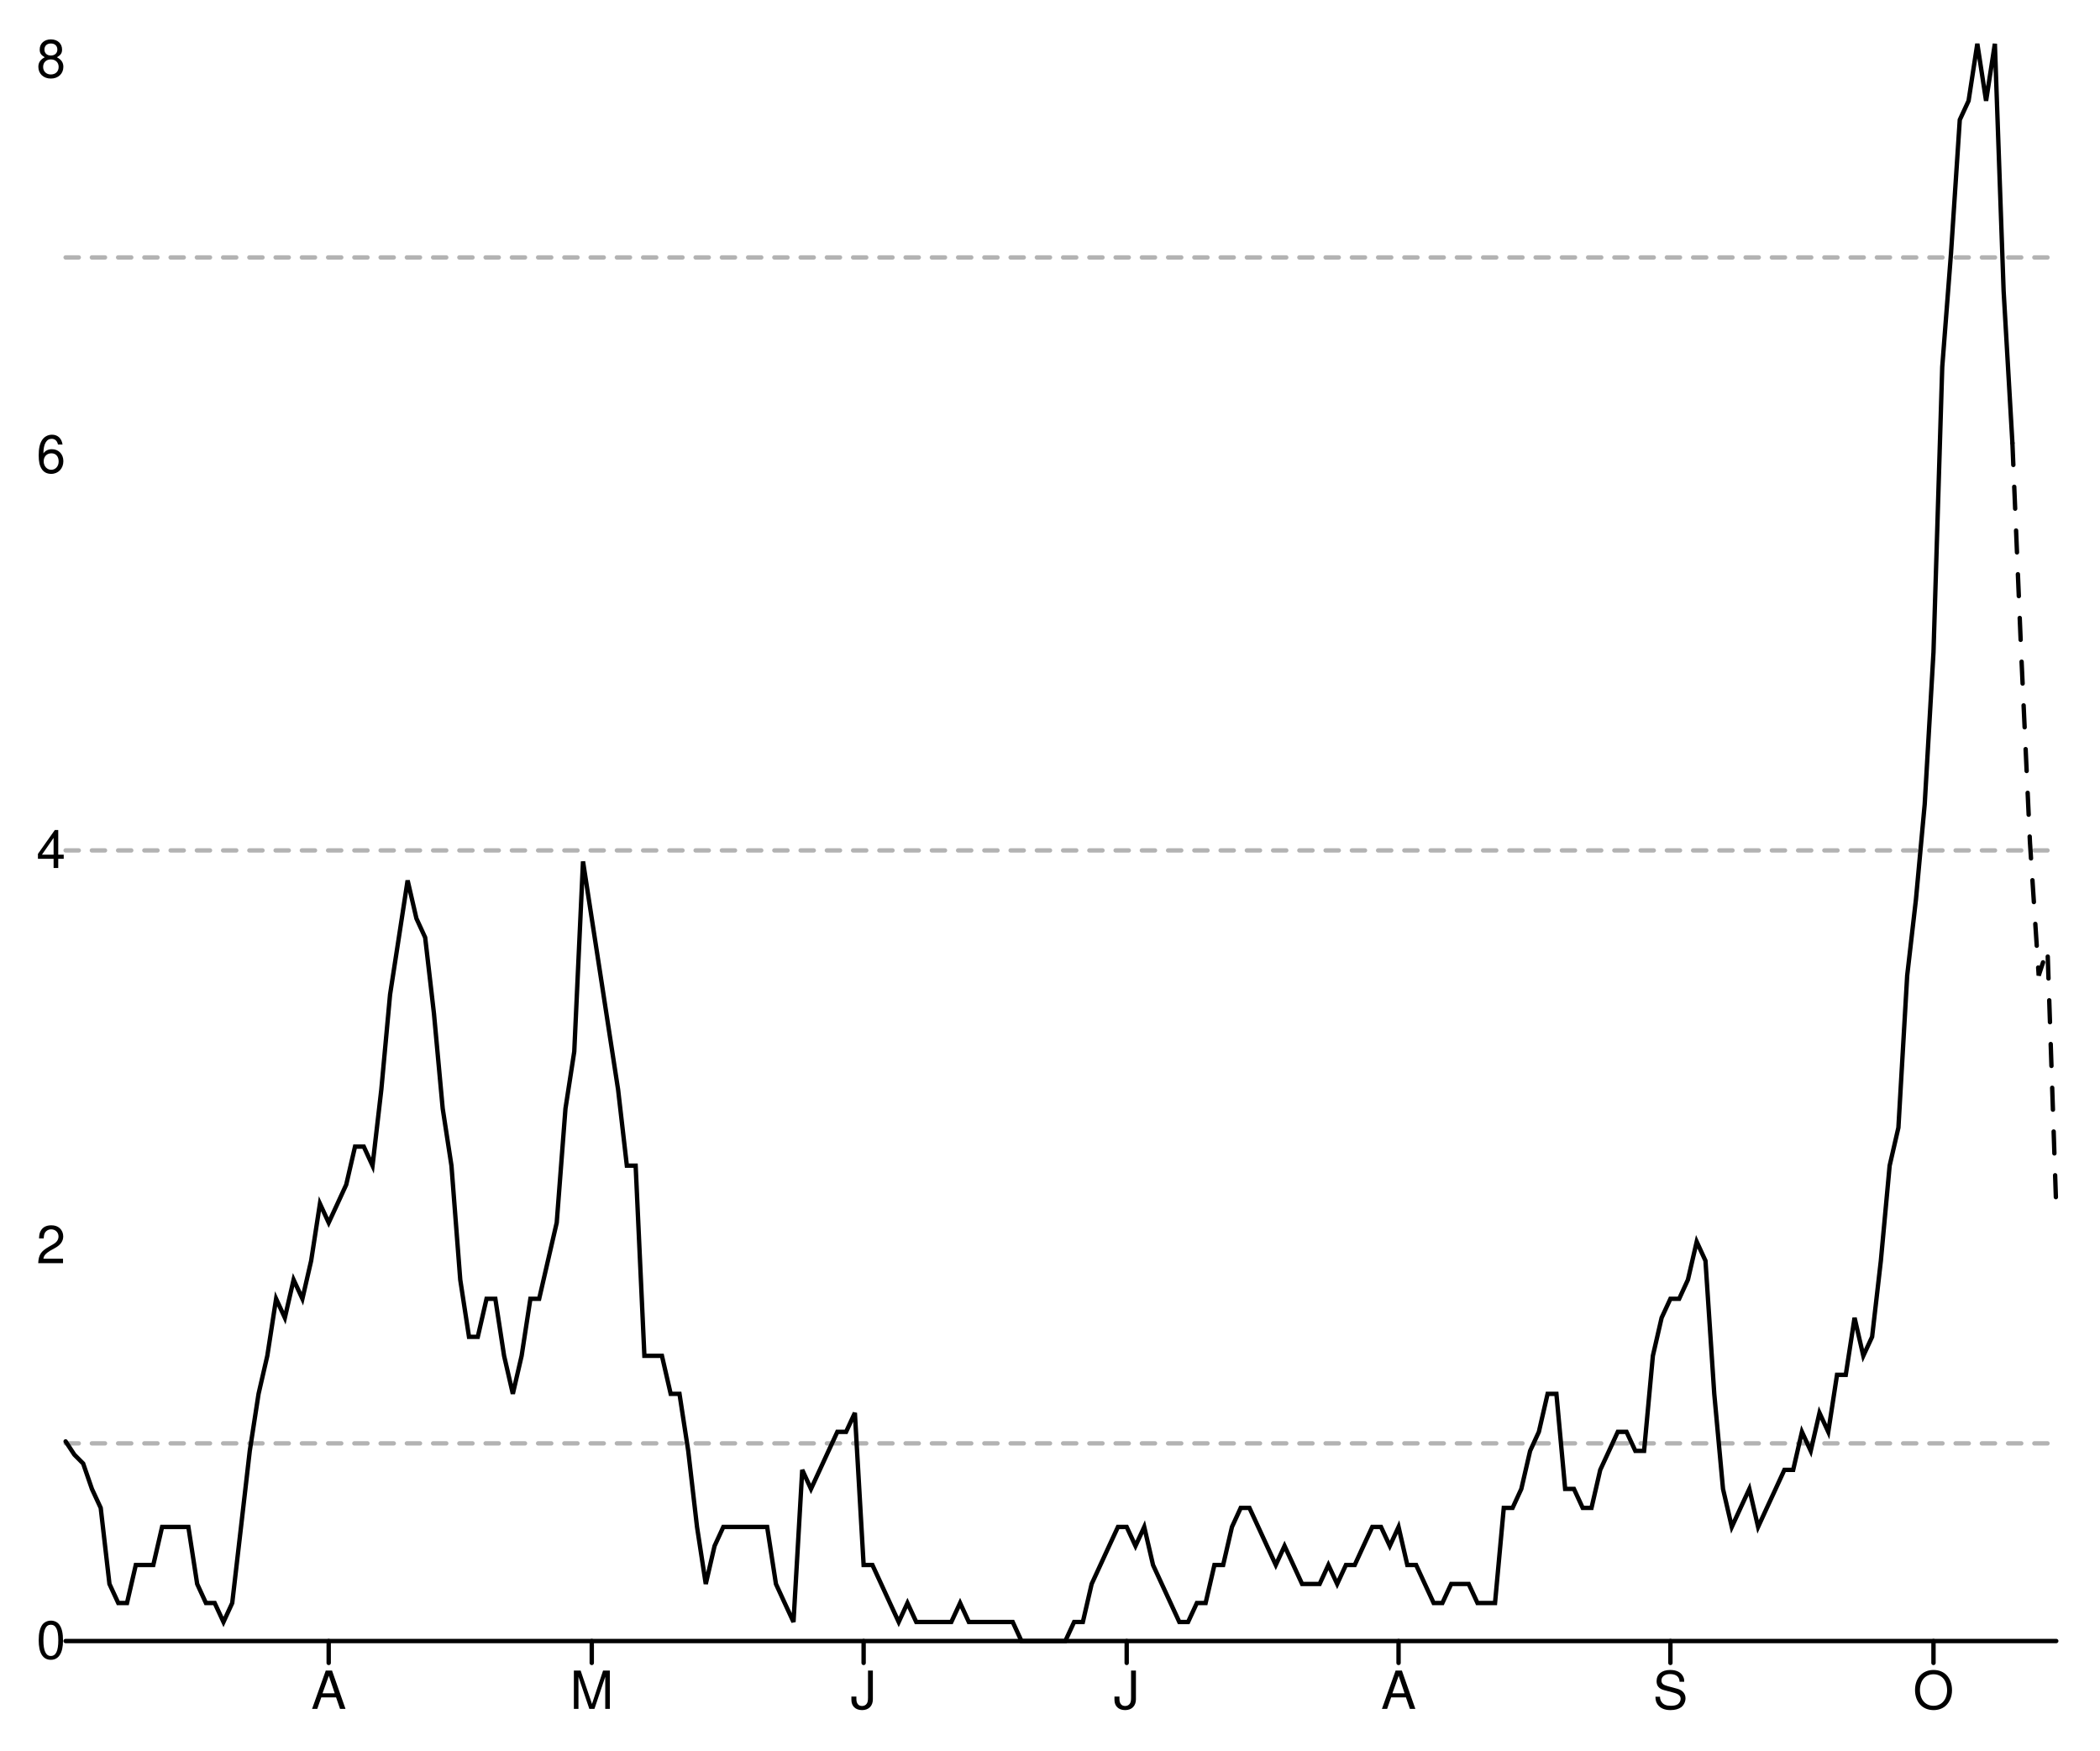
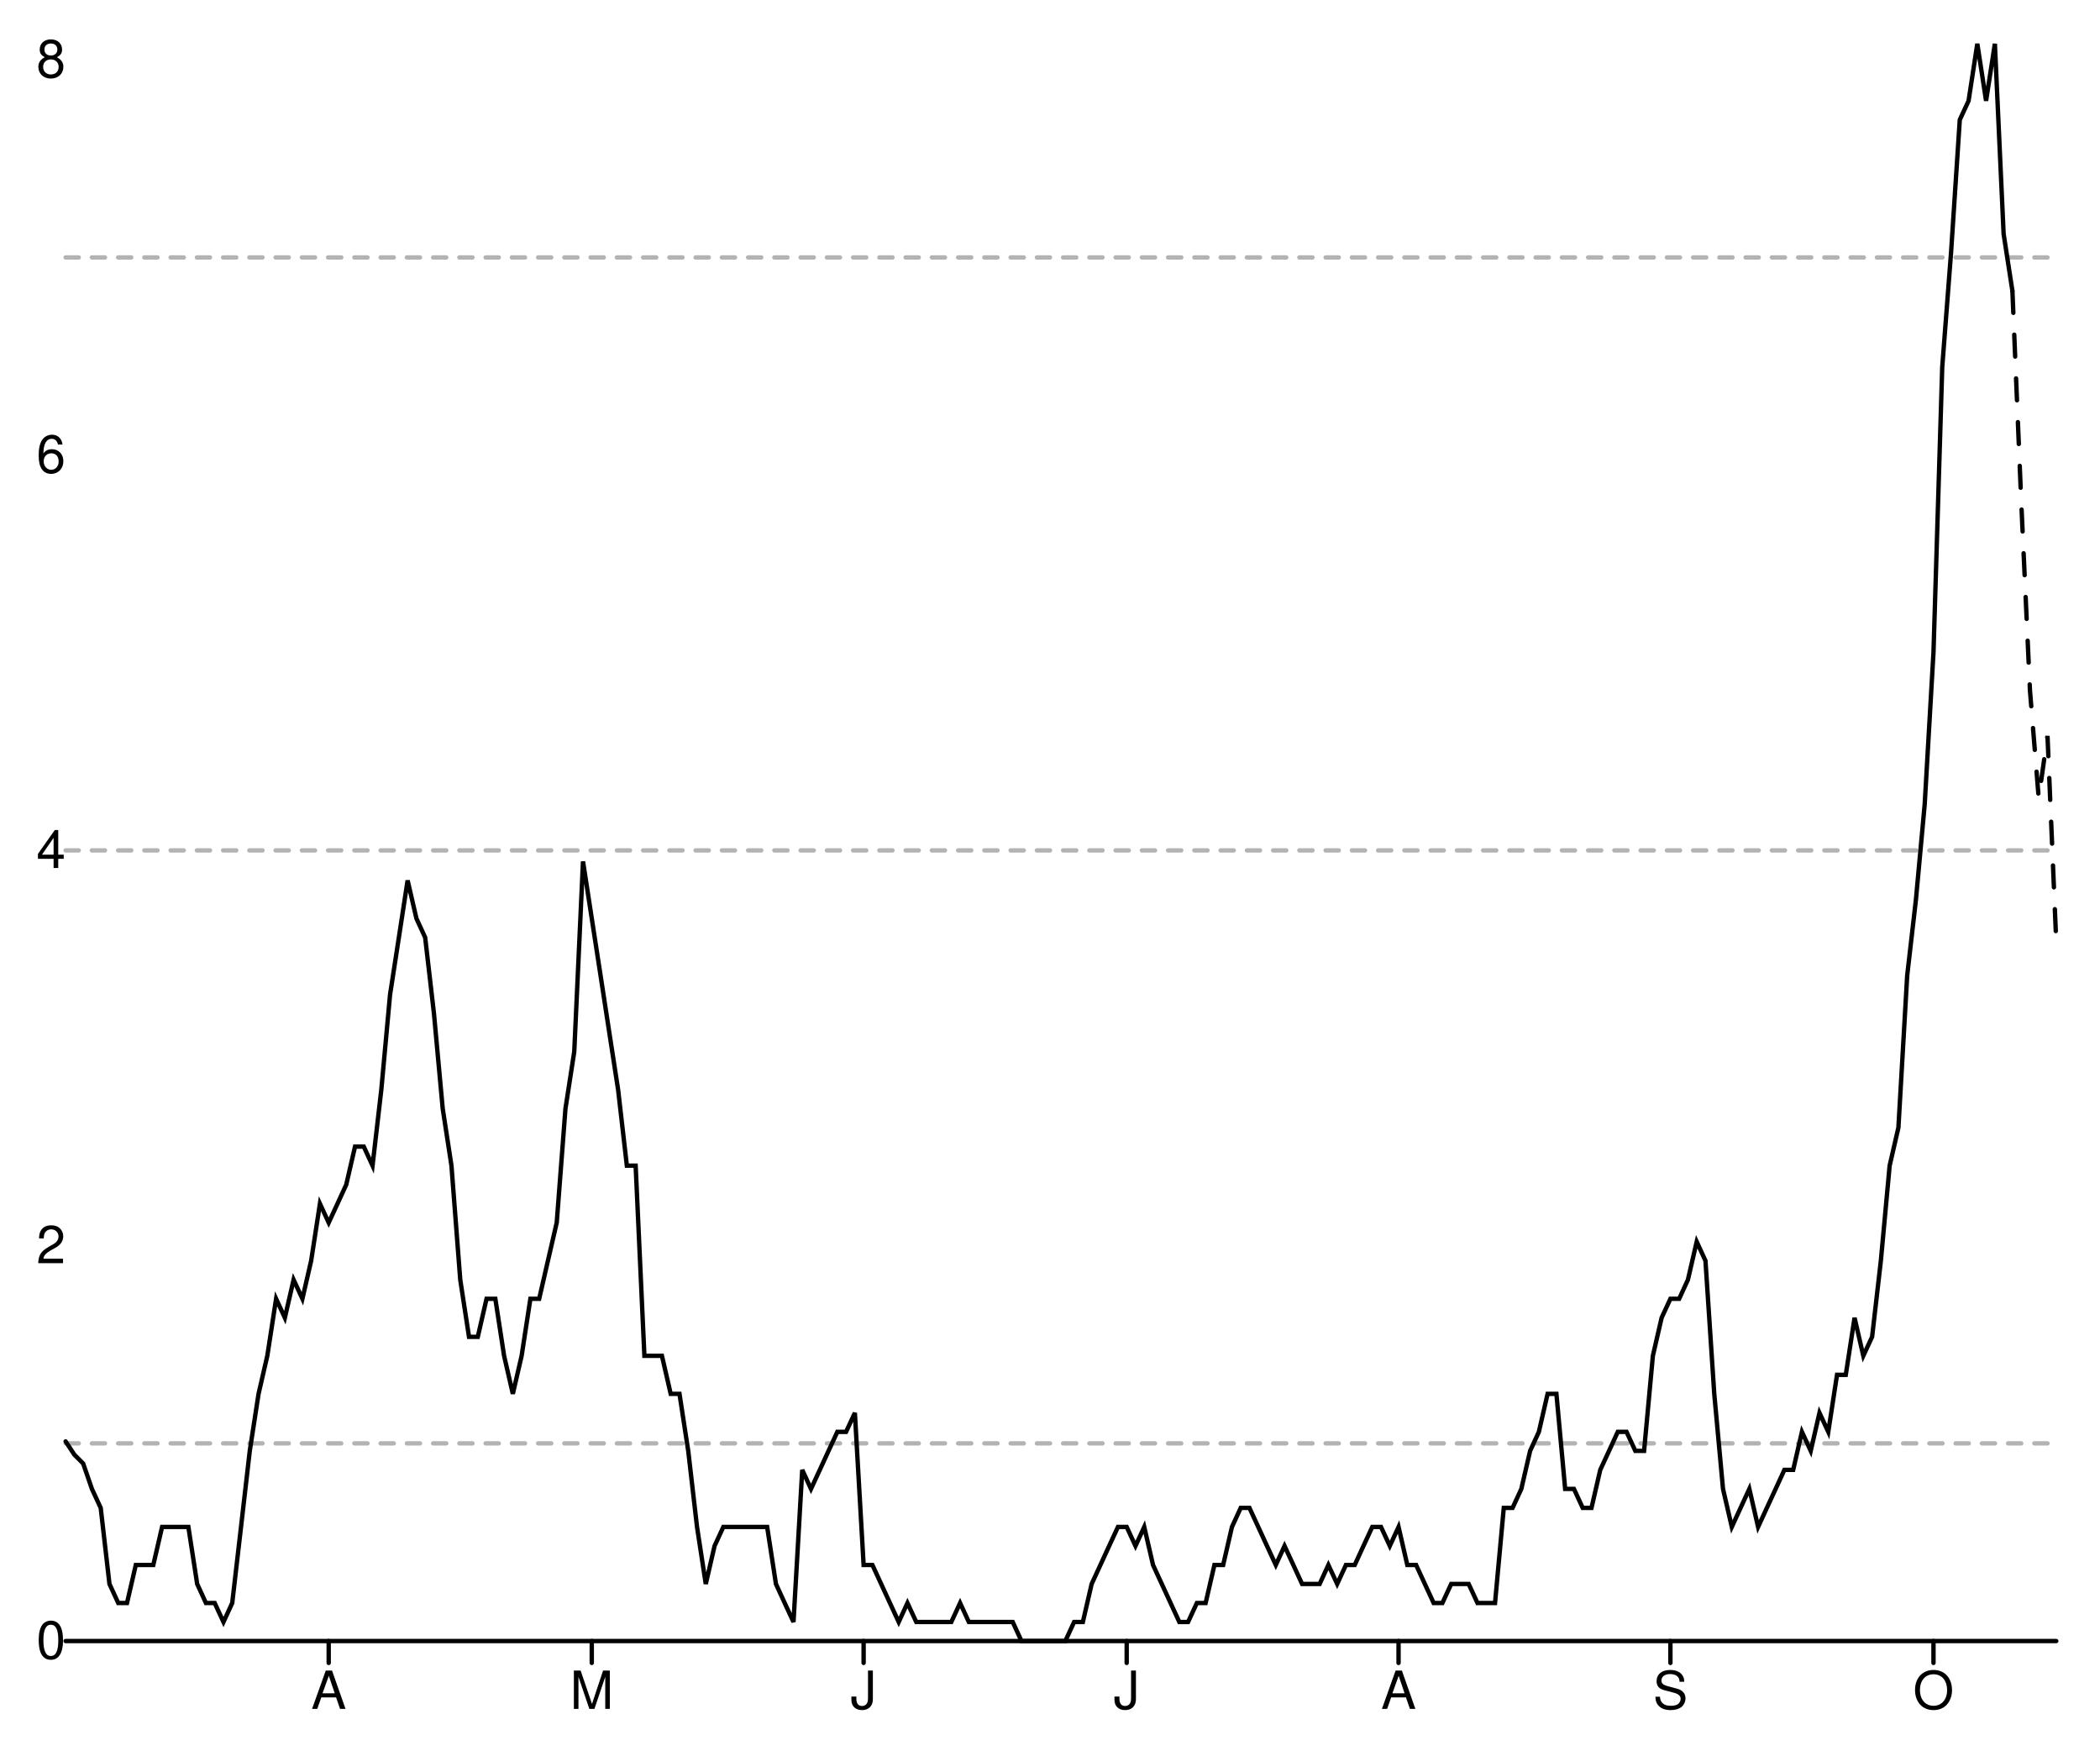
<svg xmlns="http://www.w3.org/2000/svg" width="480" height="400" viewBox="0 0 480 400" style="overflow:display" preserveAspectRatio="xMinYMin meet" overflow="visible">
  <defs>
    <style>
	.data-series path.line { fill-opacity: 0; stroke: black; }
	.data-series path.line.dotted { stroke-dasharray: 12 20 }
	.data-series circle { display: none; }
	.data-series:hover path.line, .data-series.on path.line { stroke-width: 1; }
	.data-series:hover circle, .data-series.on circle { display: inline; }
	.data-series circle:hover, .data-series circle.on { r: 1px!important; }
	.graph-grid { font-family: "Helvetica Neue",Helvetica,Arial,"Lucida Grande",sans-serif; }
	.graph-grid line { stroke: black; stroke-width: 1; stroke-linecap: round; }
	.graph-grid.graph-grid-x text { text-anchor: middle; dominant-baseline: hanging; transform: translateY(10px); }
	.graph-grid.graph-grid-y text { text-anchor: end; dominant-baseline: middle; transform: translateX(-10px); }
	</style>
  </defs>
  <g class="graph-grid graph-grid-y">
    <line x1="15.00" y1="375.00" x2="470.00" y2="375.00" data-left="15" />
    <text x="25" y="375" text-anchor="end">0</text>
    <text x="25" y="284.667" text-anchor="end">2</text>
    <text x="25" y="194.334" text-anchor="end">4</text>
    <text x="25" y="104" text-anchor="end">6</text>
    <text x="25" y="13.667" text-anchor="end">8</text>
    <text style="text-anchor:middle;dominant-baseline:hanging;font-weight:bold;transform: translateY(192.5px) rotate(-90deg);" />
  </g>
  <g class="graph-grid graph-grid-x">
    <line class="tick" x1="75.13" y1="375.00" x2="75.13" y2="380.00" />
    <text x="75.132" y="375" text-anchor="middle">A</text>
    <line class="tick" x1="135.26" y1="375.00" x2="135.26" y2="380.00" />
    <text x="135.264" y="375" text-anchor="middle">M</text>
    <line class="tick" x1="197.40" y1="375.00" x2="197.40" y2="380.00" />
    <text x="197.401" y="375" text-anchor="middle">J</text>
    <line class="tick" x1="257.53" y1="375.00" x2="257.53" y2="380.00" />
    <text x="257.533" y="375" text-anchor="middle">J</text>
    <line class="tick" x1="319.67" y1="375.00" x2="319.67" y2="380.00" />
    <text x="319.67" y="375" text-anchor="middle">A</text>
    <line class="tick" x1="381.81" y1="375.00" x2="381.81" y2="380.00" />
    <text x="381.806" y="375" text-anchor="middle">S</text>
    <line class="tick" x1="441.94" y1="375.00" x2="441.94" y2="380.00" />
    <text x="441.938" y="375" text-anchor="middle">O</text>
    <text style="text-anchor:middle;dominant-baseline:hanging;font-weight:bold;transform: translateY(192.5px) rotate(-90deg);" />
  </g>
  <g data-series="widespread" class="data-series">
    <path d="M 15.00,58.83L 470.00,58.83" id="E07000040-level-0" class="line" stroke-width="1" stroke-linecap="round" stroke-dasharray="3,3" fill-opacity="0.3" opacity="0.3" />
  </g>
  <g data-series="substantial" class="data-series">
    <path d="M 15.00,194.33L 470.00,194.33" id="E07000040-level-1" class="line" stroke-width="1" stroke-linecap="round" stroke-dasharray="3,3" fill-opacity="0.3" opacity="0.3" />
  </g>
  <g data-series="moderate" class="data-series">
    <path d="M 15.00,329.83L 470.00,329.83" id="E07000040-level-2" class="line" stroke-width="1" stroke-linecap="round" stroke-dasharray="3,3" fill-opacity="0.3" opacity="0.3" />
  </g>
  <g data-series="new-cases" class="data-series">
-     <path d="M 15.00,329.38L 17.00,332.42L 19.01,334.44L 21.01,340.24L 23.02,344.58L 25.02,361.96L 27.03,366.31L 29.03,366.31L 31.04,357.62L 33.04,357.62L 35.04,357.62L 37.05,348.93L 39.05,348.93L 41.06,348.93L 43.06,348.93L 45.07,361.96L 47.07,366.31L 49.07,366.31L 51.08,370.65L 53.08,366.31L 55.09,348.93L 57.09,331.55L 59.10,318.51L 61.10,309.82L 63.11,296.79L 65.11,301.13L 67.11,292.44L 69.12,296.79L 71.12,288.10L 73.13,275.06L 75.13,279.40L 77.14,275.06L 79.14,270.71L 81.15,262.02L 83.15,262.02L 85.15,266.37L 87.16,248.99L 89.16,227.26L 91.17,214.23L 93.17,201.19L 95.18,209.88L 97.18,214.23L 99.19,231.61L 101.19,253.33L 103.19,266.37L 105.20,292.44L 107.20,305.48L 109.21,305.48L 111.21,296.79L 113.22,296.79L 115.22,309.82L 117.22,318.51L 119.23,309.82L 121.23,296.79L 123.24,296.79L 125.24,288.10L 127.25,279.40L 129.25,253.33L 131.26,240.30L 133.26,196.85L 135.26,209.88L 137.27,222.92L 139.27,235.95L 141.28,248.99L 143.28,266.37L 145.29,266.37L 147.29,309.82L 149.30,309.82L 151.30,309.82L 153.30,318.51L 155.31,318.51L 157.31,331.55L 159.32,348.93L 161.32,361.96L 163.33,353.27L 165.33,348.93L 167.33,348.93L 169.34,348.93L 171.34,348.93L 173.35,348.93L 175.35,348.93L 177.36,361.96L 179.36,366.31L 181.37,370.65L 183.37,335.89L 185.37,340.24L 187.38,335.89L 189.38,331.55L 191.39,327.20L 193.39,327.20L 195.40,322.86L 197.40,357.62L 199.41,357.62L 201.41,361.96L 203.41,366.31L 205.42,370.65L 207.42,366.31L 209.43,370.65L 211.43,370.65L 213.44,370.65L 215.44,370.65L 217.44,370.65L 219.45,366.31L 221.45,370.65L 223.46,370.65L 225.46,370.65L 227.47,370.65L 229.47,370.65L 231.48,370.65L 233.48,375.00L 235.48,375.00L 237.49,375.00L 239.49,375.00L 241.50,375.00L 243.50,375.00L 245.51,370.65L 247.51,370.65L 249.52,361.96L 251.52,357.62L 253.52,353.27L 255.53,348.93L 257.53,348.93L 259.54,353.27L 261.54,348.93L 263.55,357.62L 265.55,361.96L 267.56,366.31L 269.56,370.65L 271.56,370.65L 273.57,366.31L 275.57,366.31L 277.58,357.62L 279.58,357.62L 281.59,348.93L 283.59,344.58L 285.59,344.58L 287.60,348.93L 289.60,353.27L 291.61,357.62L 293.61,353.27L 295.62,357.62L 297.62,361.96L 299.63,361.96L 301.63,361.96L 303.63,357.62L 305.64,361.96L 307.64,357.62L 309.65,357.62L 311.65,353.27L 313.66,348.93L 315.66,348.93L 317.67,353.27L 319.67,348.93L 321.67,357.62L 323.68,357.62L 325.68,361.96L 327.69,366.31L 329.69,366.31L 331.70,361.96L 333.70,361.96L 335.70,361.96L 337.71,366.31L 339.71,366.31L 341.72,366.31L 343.72,344.58L 345.73,344.58L 347.73,340.24L 349.74,331.55L 351.74,327.20L 353.74,318.51L 355.75,318.51L 357.75,340.24L 359.76,340.24L 361.76,344.58L 363.77,344.58L 365.77,335.89L 367.78,331.55L 369.78,327.20L 371.78,327.20L 373.79,331.55L 375.79,331.55L 377.80,309.82L 379.80,301.13L 381.81,296.79L 383.81,296.79L 385.81,292.44L 387.82,283.75L 389.82,288.10L 391.83,318.51L 393.83,340.24L 395.84,348.93L 397.84,344.58L 399.85,340.24L 401.85,348.93L 403.85,344.58L 405.86,340.24L 407.86,335.89L 409.87,335.89L 411.87,327.20L 413.88,331.55L 415.88,322.86L 417.89,327.20L 419.89,314.17L 421.89,314.17L 423.90,301.13L 425.90,309.82L 427.91,305.48L 429.91,288.10L 431.92,266.37L 433.92,257.68L 435.93,222.92L 437.93,205.54L 439.93,183.81L 441.94,149.05L 443.94,83.87L 445.95,57.80L 447.95,27.38L 449.96,23.04L 451.96,10.00L 453.96,23.04L 455.97,10.00L 457.97,66.49L 459.98,101.25" id="New cases" class="line" stroke-width="1" stroke-linecap="round" />
+     <path d="M 15.00,329.38L 17.00,332.42L 19.01,334.44L 21.01,340.24L 23.02,344.58L 25.02,361.96L 27.03,366.31L 29.03,366.31L 31.04,357.62L 33.04,357.62L 35.04,357.62L 37.05,348.93L 39.05,348.93L 41.06,348.93L 43.06,348.93L 45.07,361.96L 47.07,366.31L 49.07,366.31L 51.08,370.65L 53.08,366.31L 55.09,348.93L 57.09,331.55L 59.10,318.51L 61.10,309.82L 63.11,296.79L 65.11,301.13L 67.11,292.44L 69.12,296.79L 71.12,288.10L 73.13,275.06L 75.13,279.40L 77.14,275.06L 79.14,270.71L 81.15,262.02L 83.15,262.02L 85.15,266.37L 87.16,248.99L 89.16,227.26L 91.17,214.23L 93.17,201.19L 95.18,209.88L 97.18,214.23L 99.19,231.61L 101.19,253.33L 103.19,266.37L 105.20,292.44L 107.20,305.48L 109.21,305.48L 111.21,296.79L 113.22,296.79L 115.22,309.82L 117.22,318.51L 119.23,309.82L 121.23,296.79L 123.24,296.79L 125.24,288.10L 127.25,279.40L 129.25,253.33L 131.26,240.30L 133.26,196.85L 135.26,209.88L 137.27,222.92L 139.27,235.95L 141.28,248.99L 143.28,266.37L 145.29,266.37L 147.29,309.82L 149.30,309.82L 151.30,309.82L 153.30,318.51L 155.31,318.51L 157.31,331.55L 159.32,348.93L 161.32,361.96L 163.33,353.27L 165.33,348.93L 167.33,348.93L 169.34,348.93L 171.34,348.93L 173.35,348.93L 175.35,348.93L 177.36,361.96L 179.36,366.31L 181.37,370.65L 183.37,335.89L 185.37,340.24L 187.38,335.89L 189.38,331.55L 191.39,327.20L 193.39,327.20L 195.40,322.86L 197.40,357.62L 199.41,357.62L 201.41,361.96L 203.41,366.31L 205.42,370.65L 207.42,366.31L 209.43,370.65L 211.43,370.65L 213.44,370.65L 215.44,370.65L 217.44,370.65L 219.45,366.31L 221.45,370.65L 223.46,370.65L 225.46,370.65L 227.47,370.65L 229.47,370.65L 231.48,370.65L 233.48,375.00L 235.48,375.00L 237.49,375.00L 239.49,375.00L 241.50,375.00L 243.50,375.00L 245.51,370.65L 247.51,370.65L 249.52,361.96L 251.52,357.62L 253.52,353.27L 255.53,348.93L 257.53,348.93L 259.54,353.27L 261.54,348.93L 263.55,357.62L 265.55,361.96L 267.56,366.31L 269.56,370.65L 271.56,370.65L 273.57,366.31L 275.57,366.31L 277.58,357.62L 279.58,357.62L 281.59,348.93L 283.59,344.58L 285.59,344.58L 287.60,348.93L 289.60,353.27L 291.61,357.62L 293.61,353.27L 295.62,357.62L 297.62,361.96L 299.63,361.96L 301.63,361.96L 303.63,357.62L 305.64,361.96L 307.64,357.62L 309.65,357.62L 311.65,353.27L 313.66,348.93L 315.66,348.93L 317.67,353.27L 319.67,348.93L 321.67,357.62L 323.68,357.62L 325.68,361.96L 327.69,366.31L 329.69,366.31L 331.70,361.96L 333.70,361.96L 335.70,361.96L 337.71,366.31L 339.71,366.31L 341.72,366.31L 343.72,344.58L 345.73,344.58L 347.73,340.24L 349.74,331.55L 351.74,327.20L 353.74,318.51L 355.75,318.51L 357.75,340.24L 359.76,340.24L 361.76,344.58L 363.77,344.58L 365.77,335.89L 367.78,331.55L 369.78,327.20L 371.78,327.20L 373.79,331.55L 375.79,331.55L 377.80,309.82L 379.80,301.13L 381.81,296.79L 383.81,296.79L 385.81,292.44L 387.82,283.75L 389.82,288.10L 391.83,318.51L 393.83,340.24L 395.84,348.93L 397.84,344.58L 399.85,340.24L 401.85,348.93L 403.85,344.58L 405.86,340.24L 407.86,335.89L 409.87,335.89L 411.87,327.20L 413.88,331.55L 415.88,322.86L 417.89,327.20L 419.89,314.17L 421.89,314.17L 423.90,301.13L 425.90,309.82L 427.91,305.48L 429.91,288.10L 431.92,266.37L 433.92,257.68L 435.93,222.92L 437.93,205.54L 439.93,183.81L 441.94,149.05L 443.94,83.87L 445.95,57.80L 447.95,27.38L 449.96,23.04L 451.96,10.00L 453.96,23.04L 455.97,10.00L 457.97,53.45L 459.98,66.49" id="New cases" class="line" stroke-width="1" stroke-linecap="round" />
  </g>
  <g data-series="recent-cases" class="data-series">
-     <path d="M 459.98,101.25L 461.98,149.05L 463.99,192.50L 465.99,222.92L 468.00,216.83L 470.00,276.15" id="Recent cases" class="line" stroke-width="1" stroke-linecap="round" stroke-dasharray="5,5" />
+     <path d="M 459.98,66.49L 461.98,114.29L 463.99,157.74L 465.99,182.36L 468.00,168.17L 470.00,215.31" id="Recent cases" class="line" stroke-width="1" stroke-linecap="round" stroke-dasharray="5,5" />
  </g>
</svg>
